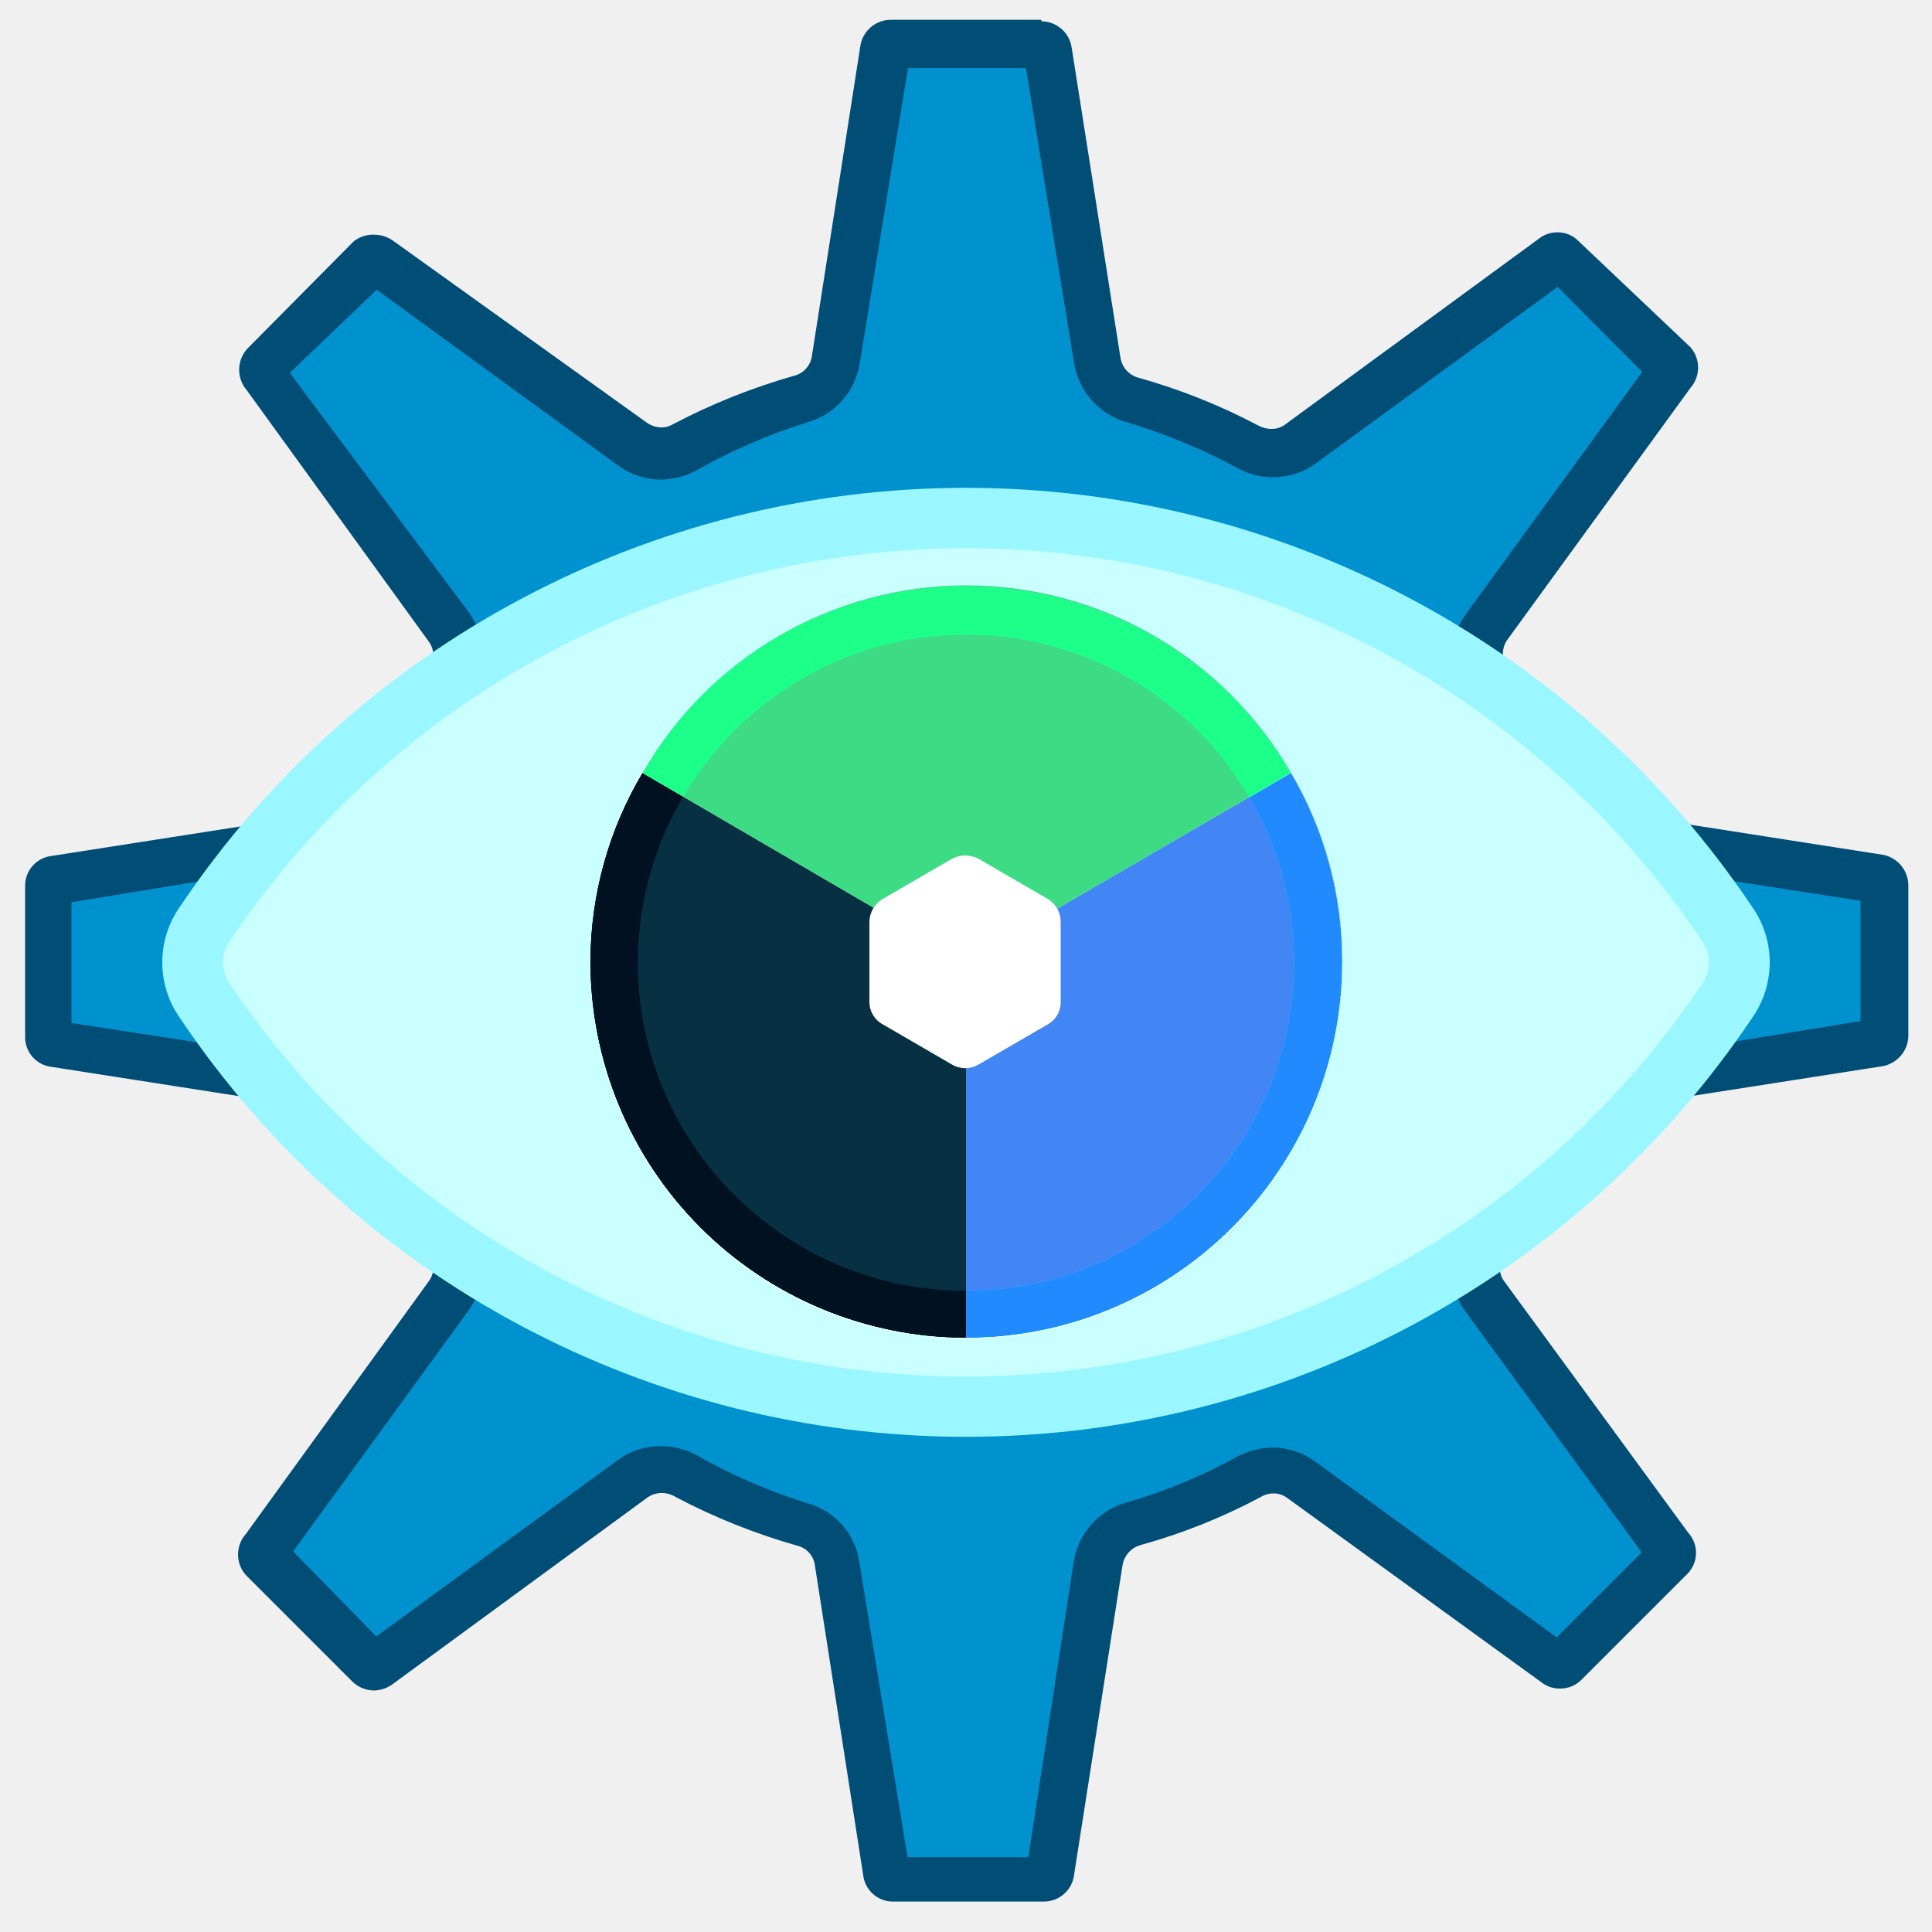
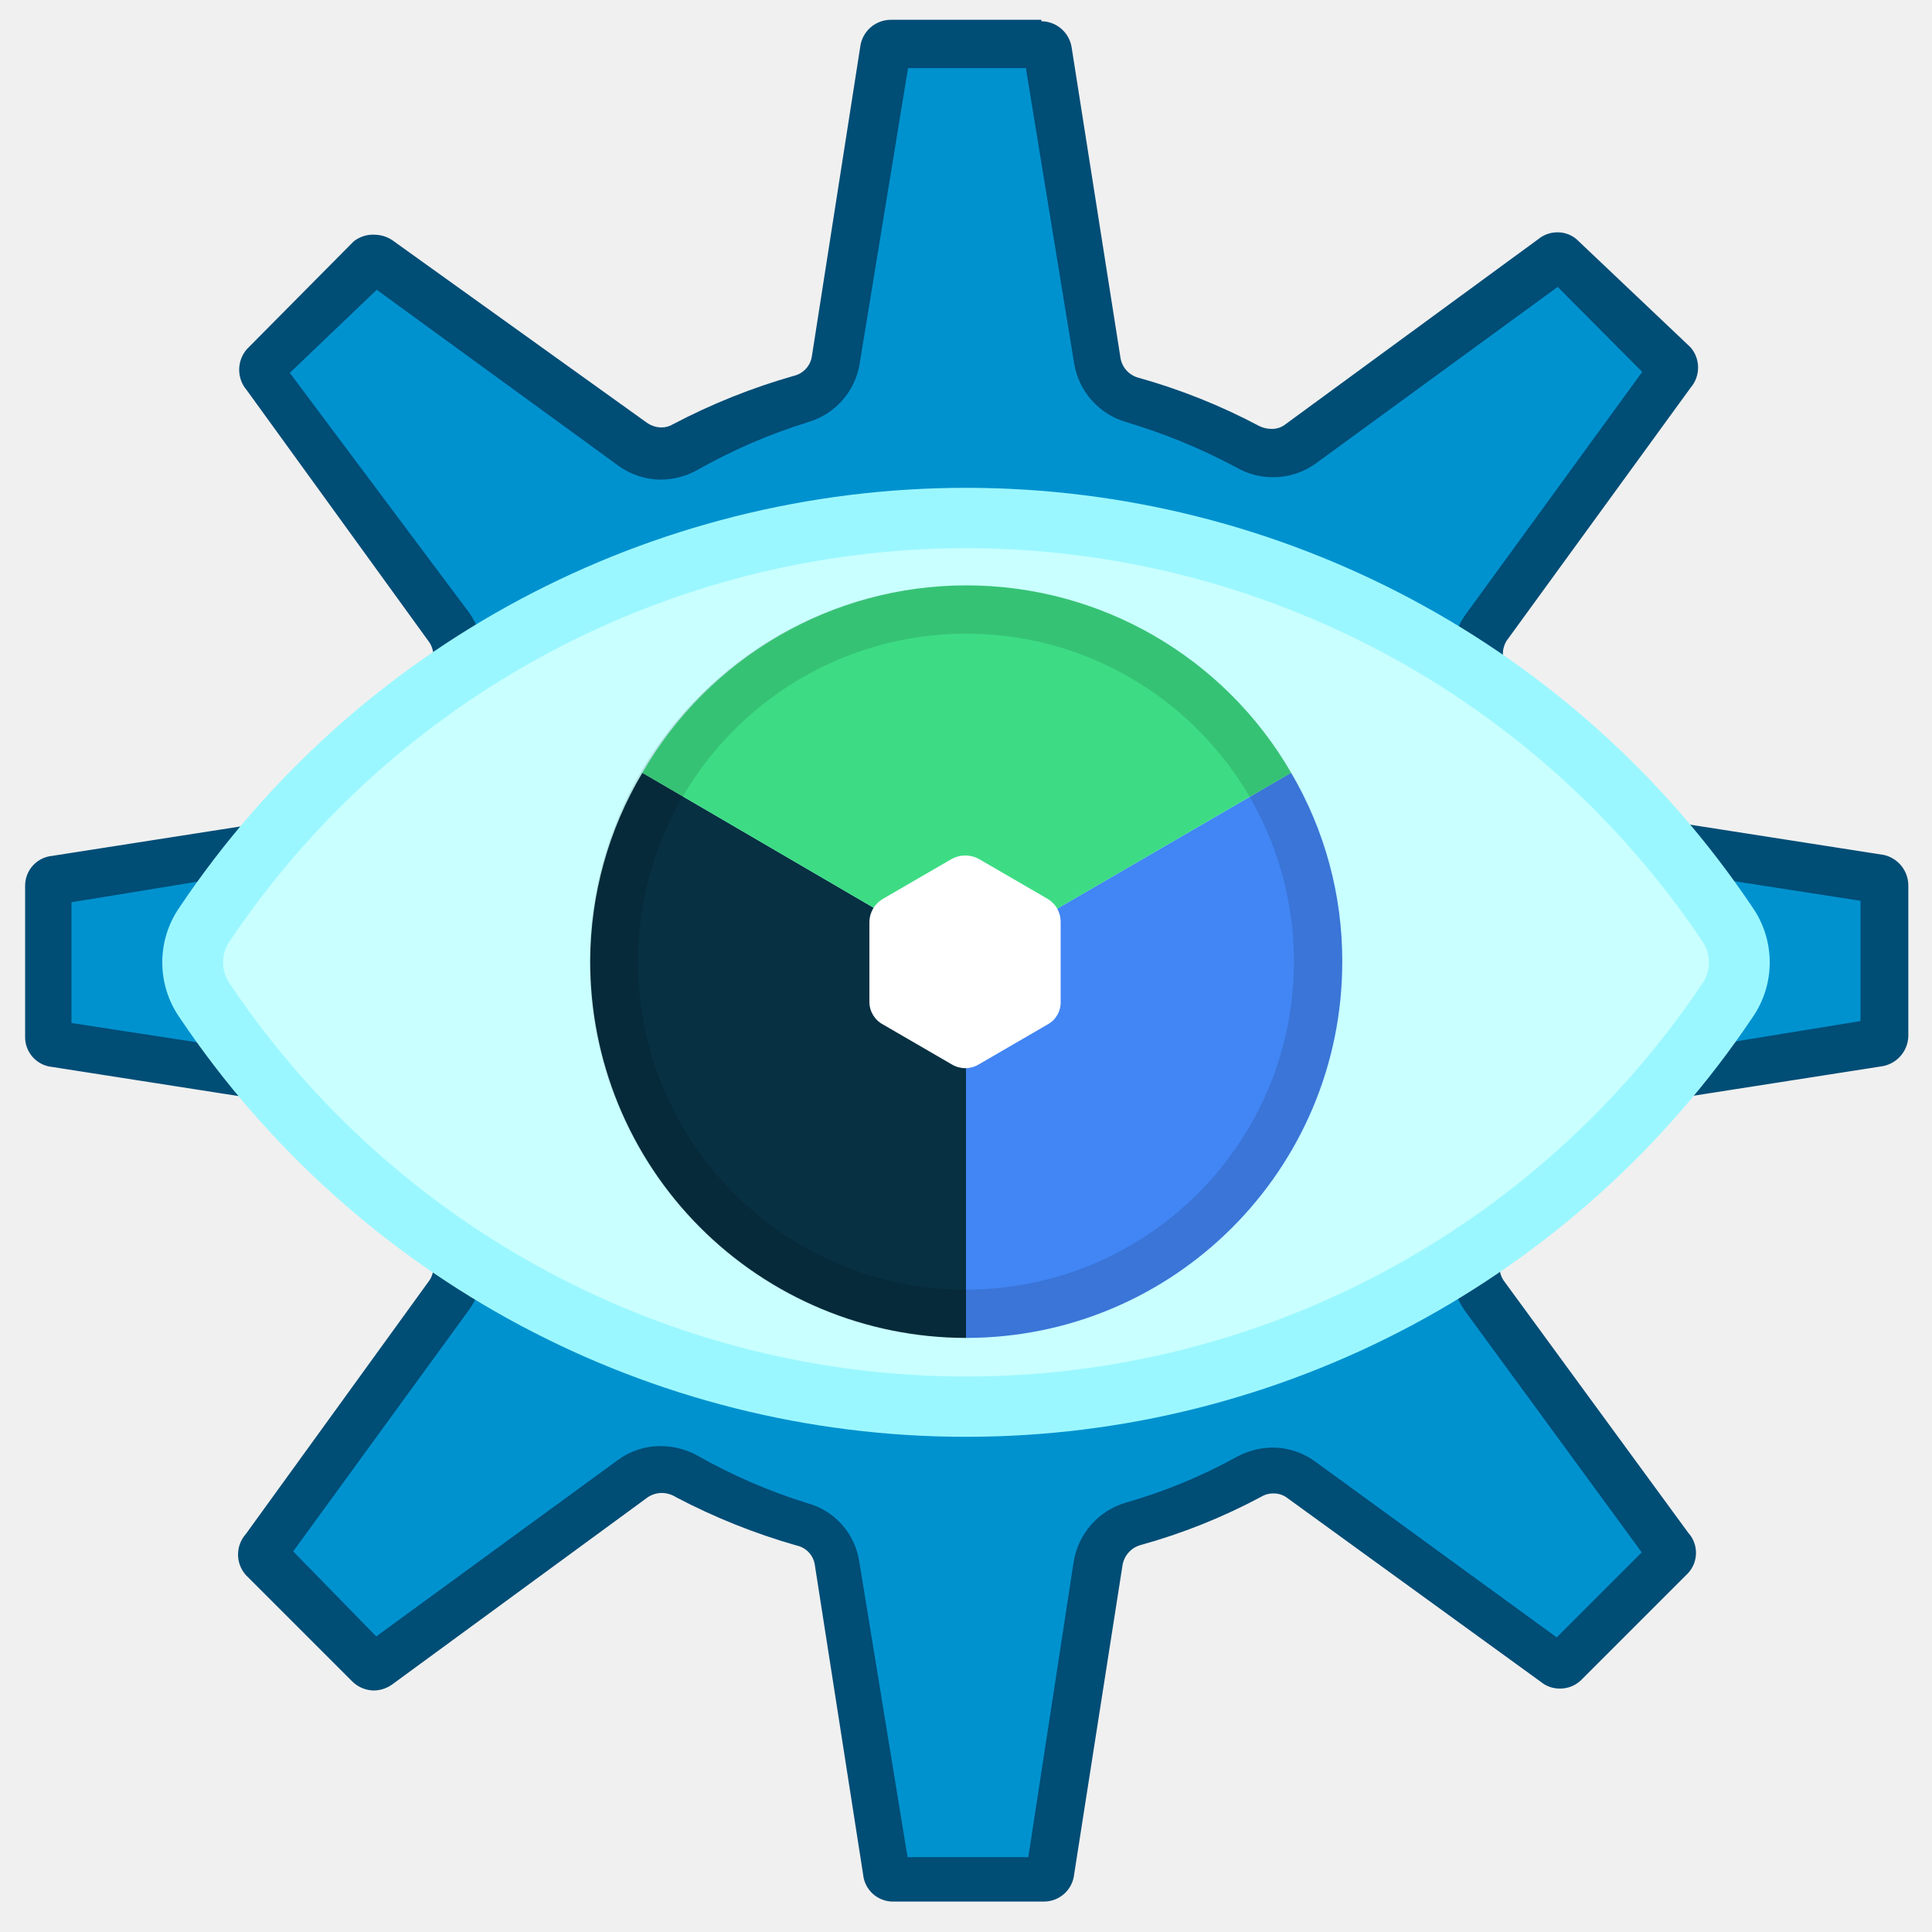
<svg xmlns="http://www.w3.org/2000/svg" width="40" height="40" viewBox="0 0 40 40">
-   <g style="isolation:isolate">
-     <path d="M18.47,38.91a.14.14,0,0,1-.13-.12l-1-6.43a1,1,0,0,0-.72-.8,12.13,12.13,0,0,1-2.41-1,1,1,0,0,0-.49-.12,1,1,0,0,0-.6.19L7.89,34.45l-.1,0a.19.19,0,0,1-.1,0l-2.2-2.21a.12.12,0,0,1,0-.17L9.3,26.82a1,1,0,0,0,.07-1.08,12.13,12.13,0,0,1-1-2.41,1,1,0,0,0-.82-.72l-6.39-1A.14.14,0,0,1,1,21.48V18.37a.12.12,0,0,1,.11-.13l6.43-1a1,1,0,0,0,.81-.72,12.09,12.09,0,0,1,1-2.41A1,1,0,0,0,9.29,13L5.47,7.78a.14.14,0,0,1,0-.19l2.2-2.21a.16.16,0,0,1,.1,0l.1,0,5.24,3.8a1,1,0,0,0,.59.2,1.05,1.05,0,0,0,.49-.13,12.13,12.13,0,0,1,2.41-1,1,1,0,0,0,.72-.81l1-6.4c0-.09.06-.14.13-.14h3.12a.13.13,0,0,1,.13.12l1,6.42a1,1,0,0,0,.72.81,11.8,11.8,0,0,1,2.4,1,1.11,1.11,0,0,0,.5.12,1,1,0,0,0,.59-.19l5.22-3.83.1,0,.1,0,2.2,2.2a.14.14,0,0,1,0,.18L30.73,13a1,1,0,0,0-.06,1.08,12.09,12.09,0,0,1,1,2.41,1,1,0,0,0,.82.72l6.4,1a.14.14,0,0,1,.14.13v3.12a.13.13,0,0,1-.12.13l-6.43,1a1,1,0,0,0-.81.72,12.09,12.09,0,0,1-1,2.41,1,1,0,0,0,.07,1.08L34.56,32a.14.14,0,0,1,0,.2l-2.2,2.2a.1.1,0,0,1-.09,0l-.1,0-5.24-3.81a1.07,1.07,0,0,0-.6-.19,1,1,0,0,0-.49.13,12.25,12.25,0,0,1-2.4,1,1,1,0,0,0-.72.82l-1,6.4a.14.14,0,0,1-.14.14ZM20,11A8.93,8.93,0,1,0,29,19.91,8.94,8.94,0,0,0,20,11Z" fill="#0092cf" />
-     <path d="M21.24,1.41l1,6.12a1.52,1.52,0,0,0,1.08,1.21,12.23,12.23,0,0,1,2.3.95,1.48,1.48,0,0,0,.74.19,1.5,1.5,0,0,0,.89-.29l5-3.65L34,7.7l-3.64,5a1.47,1.47,0,0,0-.1,1.61,11.94,11.94,0,0,1,.95,2.31A1.52,1.52,0,0,0,32.4,17.7l6.12.95v2.49l-6.13,1a1.5,1.5,0,0,0-1.21,1.07,11.35,11.35,0,0,1-.95,2.31,1.53,1.53,0,0,0,.1,1.62l3.66,5-1.76,1.76-5-3.64a1.5,1.5,0,0,0-.88-.29,1.6,1.6,0,0,0-.74.19,11,11,0,0,1-2.3.95,1.53,1.53,0,0,0-1.08,1.22l-.94,6.12H18.79l-1-6.12a1.48,1.48,0,0,0-1.08-1.21,11.63,11.63,0,0,1-2.3-1,1.58,1.58,0,0,0-.73-.18,1.48,1.48,0,0,0-.89.29l-5,3.65L6.07,32.12l3.64-5a1.51,1.51,0,0,0,.1-1.61,12,12,0,0,1-1-2.31,1.52,1.52,0,0,0-1.22-1.08l-6.11-.94V18.68l6.12-1a1.5,1.5,0,0,0,1.21-1.07,11.12,11.12,0,0,1,1-2.31,1.53,1.53,0,0,0-.1-1.62L6,7.72,7.8,6l5,3.64a1.5,1.5,0,0,0,.89.29,1.56,1.56,0,0,0,.73-.19,11.72,11.72,0,0,1,2.31-1,1.51,1.51,0,0,0,1.07-1.22l1-6.11h2.48M20,29.34a9.43,9.43,0,1,0-9.44-9.43A9.44,9.44,0,0,0,20,29.34M8,5.74H8M21.56.41H18.44a.64.64,0,0,0-.63.56l-1,6.4a.49.49,0,0,1-.37.41,13.06,13.06,0,0,0-2.5,1,.47.47,0,0,1-.25.07.54.54,0,0,1-.3-.1L8.16,5a.67.67,0,0,0-.39-.14A.64.64,0,0,0,7.32,5L5.11,7.23a.65.65,0,0,0,0,.85L8.89,13.3a.5.5,0,0,1,0,.55,12.85,12.85,0,0,0-1,2.51.51.51,0,0,1-.41.36l-6.4,1a.62.62,0,0,0-.56.63v3.11a.62.62,0,0,0,.56.63l6.4,1a.5.5,0,0,1,.41.37,12.88,12.88,0,0,0,1,2.51.48.48,0,0,1,0,.54L5.09,31.76a.64.64,0,0,0,0,.85l2.2,2.2a.65.65,0,0,0,.45.19.67.67,0,0,0,.4-.14L13.41,31a.53.53,0,0,1,.3-.09A.57.57,0,0,1,14,31a13.06,13.06,0,0,0,2.5,1,.48.48,0,0,1,.37.4c.21,1.34,1,6.41,1,6.41a.62.62,0,0,0,.62.56h3.12a.63.63,0,0,0,.63-.57l1-6.39a.52.52,0,0,1,.37-.42,12.18,12.18,0,0,0,2.5-1,.48.48,0,0,1,.26-.07.46.46,0,0,1,.29.1l5.24,3.8a.61.61,0,0,0,.4.14.62.62,0,0,0,.44-.18l2.21-2.21a.62.62,0,0,0,0-.84l-3.82-5.22a.5.5,0,0,1,0-.55,12.26,12.26,0,0,0,1-2.51.53.53,0,0,1,.41-.37l6.4-1a.65.65,0,0,0,.57-.63V18.33A.65.65,0,0,0,39,17.7l-6.4-1a.53.53,0,0,1-.41-.37,12.88,12.88,0,0,0-1-2.51.54.54,0,0,1,0-.55l3.81-5.24a.64.64,0,0,0,0-.84L32.69,5a.6.6,0,0,0-.45-.19.62.62,0,0,0-.39.14L26.62,8.78a.45.45,0,0,1-.29.1.58.58,0,0,1-.26-.06,12.54,12.54,0,0,0-2.5-1,.51.51,0,0,1-.37-.4L22.19,1a.64.64,0,0,0-.63-.56ZM20,28.34a8.43,8.43,0,1,1,8.43-8.43A8.45,8.45,0,0,1,20,28.34Z" fill="#004d76" />
-     <path d="M20,29.12a19,19,0,0,1-15.76-8.4,1.4,1.4,0,0,1,0-1.59,19,19,0,0,1,31.52,0,1.4,1.4,0,0,1,0,1.59A19,19,0,0,1,20,29.12Z" fill="#c9ffff" />
-     <path d="M20,11.35a18.37,18.37,0,0,1,15.24,8.13.77.77,0,0,1,0,.89,18.35,18.35,0,0,1-30.48,0,.77.77,0,0,1,0-.89A18.37,18.37,0,0,1,20,11.35m0-1.25A19.61,19.61,0,0,0,3.72,18.78a2,2,0,0,0,0,2.29,19.61,19.61,0,0,0,32.56,0,2,2,0,0,0,0-2.29A19.61,19.61,0,0,0,20,10.1Z" fill="#9bf7ff" />
-     <path d="M13.3,16a7.66,7.66,0,0,0-1.08,3.88A7.79,7.79,0,0,0,20,27.7V19.91Z" fill="#073042" />
-     <path d="M20,19.91V27.7a7.79,7.79,0,0,0,7.79-7.79A7.66,7.66,0,0,0,26.73,16L20,19.91Z" fill="#4285f4" />
-     <path d="M20,12.12A7.74,7.74,0,0,0,13.3,16L20,19.91h0L26.73,16A7.76,7.76,0,0,0,20,12.12Z" fill="#3ddc84" />
-     <path d="M18,19.08v1.66a.53.53,0,0,0,.28.47l1.43.83a.54.54,0,0,0,.55,0l1.43-.83a.52.52,0,0,0,.27-.47V19.08a.55.55,0,0,0-.27-.47l-1.43-.83a.59.59,0,0,0-.55,0l-1.43.83A.56.56,0,0,0,18,19.08Z" fill="#fff" />
-     <g style="mix-blend-mode:soft-light">
-       <path d="M20,13.14a6.79,6.79,0,1,1-6.79,6.79A6.8,6.8,0,0,1,20,13.14m0-1a7.79,7.79,0,1,0,7.79,7.79A7.79,7.79,0,0,0,20,12.14Z" />
-     </g>
-     <g style="mix-blend-mode:overlay">
-       <path d="M20,13.14a6.79,6.79,0,1,1-6.79,6.79A6.8,6.8,0,0,1,20,13.14m0-1a7.79,7.79,0,1,0,7.79,7.79A7.79,7.79,0,0,0,20,12.14Z" fill="#fff" />
-     </g>
+   <path d="M18.47,38.91a.14.14,0,0,1-.13-.12l-1-6.43a1,1,0,0,0-.72-.8,12.13,12.13,0,0,1-2.41-1,1,1,0,0,0-.49-.12,1,1,0,0,0-.6.19L7.89,34.45l-.1,0a.19.19,0,0,1-.1,0l-2.2-2.21a.12.12,0,0,1,0-.17L9.3,26.82a1,1,0,0,0,.07-1.08,12.13,12.13,0,0,1-1-2.41,1,1,0,0,0-.82-.72l-6.39-1A.14.14,0,0,1,1,21.48V18.37a.12.12,0,0,1,.11-.13l6.43-1a1,1,0,0,0,.81-.72,12.09,12.09,0,0,1,1-2.41A1,1,0,0,0,9.29,13L5.47,7.78a.14.14,0,0,1,0-.19l2.2-2.21a.16.16,0,0,1,.1,0l.1,0,5.24,3.8a1,1,0,0,0,.59.2,1.05,1.05,0,0,0,.49-.13,12.13,12.13,0,0,1,2.41-1,1,1,0,0,0,.72-.81l1-6.4c0-.09.06-.14.13-.14h3.12a.13.13,0,0,1,.13.12l1,6.42a1,1,0,0,0,.72.81,11.8,11.8,0,0,1,2.4,1,1.11,1.11,0,0,0,.5.12,1,1,0,0,0,.59-.19l5.22-3.83.1,0,.1,0,2.2,2.2a.14.14,0,0,1,0,.18L30.73,13a1,1,0,0,0-.06,1.08,12.09,12.09,0,0,1,1,2.41,1,1,0,0,0,.82.72l6.4,1a.14.14,0,0,1,.14.13v3.12a.13.13,0,0,1-.12.13l-6.43,1a1,1,0,0,0-.81.72,12.09,12.09,0,0,1-1,2.41,1,1,0,0,0,.07,1.08L34.56,32a.14.14,0,0,1,0,.2l-2.2,2.2a.1.1,0,0,1-.09,0l-.1,0-5.24-3.81a1.07,1.07,0,0,0-.6-.19,1,1,0,0,0-.49.13,12.25,12.25,0,0,1-2.4,1,1,1,0,0,0-.72.82l-1,6.4a.14.14,0,0,1-.14.14ZM20,11A8.93,8.93,0,1,0,29,19.91,8.94,8.94,0,0,0,20,11Z" fill="#0092cf" />
+   <path d="M21.24,1.41l1,6.12a1.52,1.52,0,0,0,1.08,1.21,12.23,12.23,0,0,1,2.3.95,1.48,1.48,0,0,0,.74.19,1.5,1.5,0,0,0,.89-.29l5-3.65L34,7.7l-3.64,5a1.47,1.47,0,0,0-.1,1.61,11.94,11.94,0,0,1,.95,2.31A1.52,1.52,0,0,0,32.4,17.7l6.12.95v2.49l-6.13,1a1.5,1.5,0,0,0-1.21,1.07,11.35,11.35,0,0,1-.95,2.31,1.53,1.53,0,0,0,.1,1.62l3.66,5-1.76,1.76-5-3.64a1.5,1.5,0,0,0-.88-.29,1.6,1.6,0,0,0-.74.19,11,11,0,0,1-2.3.95,1.53,1.53,0,0,0-1.08,1.22l-.94,6.12H18.79l-1-6.12a1.48,1.48,0,0,0-1.08-1.21,11.63,11.63,0,0,1-2.3-1,1.58,1.58,0,0,0-.73-.18,1.48,1.48,0,0,0-.89.29l-5,3.65L6.07,32.12l3.64-5a1.51,1.51,0,0,0,.1-1.61,12,12,0,0,1-1-2.31,1.52,1.52,0,0,0-1.22-1.08l-6.11-.94V18.68l6.12-1a1.5,1.5,0,0,0,1.21-1.07,11.12,11.12,0,0,1,1-2.31,1.53,1.53,0,0,0-.1-1.62L6,7.72,7.8,6l5,3.64a1.5,1.5,0,0,0,.89.29,1.56,1.56,0,0,0,.73-.19,11.72,11.72,0,0,1,2.31-1,1.51,1.51,0,0,0,1.07-1.22l1-6.11h2.48M20,29.34a9.43,9.43,0,1,0-9.44-9.43A9.44,9.44,0,0,0,20,29.34M8,5.74H8M21.56.41H18.44a.64.64,0,0,0-.63.56l-1,6.4a.49.49,0,0,1-.37.41,13.06,13.06,0,0,0-2.5,1,.47.47,0,0,1-.25.07.54.54,0,0,1-.3-.1L8.16,5a.67.67,0,0,0-.39-.14A.64.64,0,0,0,7.32,5L5.11,7.23a.65.65,0,0,0,0,.85L8.89,13.3a.5.5,0,0,1,0,.55,12.85,12.85,0,0,0-1,2.51.51.51,0,0,1-.41.36l-6.4,1a.62.62,0,0,0-.56.63v3.11a.62.62,0,0,0,.56.63l6.4,1a.5.5,0,0,1,.41.37,12.88,12.88,0,0,0,1,2.51.48.48,0,0,1,0,.54L5.09,31.76a.64.64,0,0,0,0,.85l2.2,2.2a.65.65,0,0,0,.45.19.67.67,0,0,0,.4-.14L13.41,31a.53.53,0,0,1,.3-.09A.57.57,0,0,1,14,31a13.06,13.06,0,0,0,2.5,1,.48.48,0,0,1,.37.4c.21,1.34,1,6.41,1,6.41a.62.62,0,0,0,.62.56h3.12a.63.63,0,0,0,.63-.57l1-6.39a.52.52,0,0,1,.37-.42,12.18,12.18,0,0,0,2.5-1,.48.48,0,0,1,.26-.07.46.46,0,0,1,.29.1l5.24,3.8a.61.61,0,0,0,.4.14.62.62,0,0,0,.44-.18l2.21-2.21a.62.62,0,0,0,0-.84l-3.82-5.22a.5.5,0,0,1,0-.55,12.26,12.26,0,0,0,1-2.51.53.53,0,0,1,.41-.37l6.4-1a.65.65,0,0,0,.57-.63V18.33A.65.65,0,0,0,39,17.7l-6.4-1a.53.53,0,0,1-.41-.37,12.88,12.88,0,0,0-1-2.51.54.54,0,0,1,0-.55l3.81-5.24a.64.64,0,0,0,0-.84L32.69,5a.6.6,0,0,0-.45-.19.62.62,0,0,0-.39.14L26.62,8.78a.45.45,0,0,1-.29.1.58.58,0,0,1-.26-.06,12.54,12.54,0,0,0-2.5-1,.51.51,0,0,1-.37-.4L22.19,1a.64.64,0,0,0-.63-.56ZM20,28.34a8.43,8.43,0,1,1,8.43-8.43A8.45,8.45,0,0,1,20,28.34Z" fill="#004d76" />
+   <path d="M20,29.12a19,19,0,0,1-15.76-8.4,1.4,1.4,0,0,1,0-1.59,19,19,0,0,1,31.52,0,1.4,1.4,0,0,1,0,1.59A19,19,0,0,1,20,29.12Z" fill="#c9ffff" />
+   <path d="M20,11.35a18.37,18.37,0,0,1,15.24,8.13.77.77,0,0,1,0,.89,18.35,18.35,0,0,1-30.48,0,.77.77,0,0,1,0-.89A18.37,18.37,0,0,1,20,11.35m0-1.25A19.61,19.61,0,0,0,3.72,18.78a2,2,0,0,0,0,2.29,19.61,19.61,0,0,0,32.56,0,2,2,0,0,0,0-2.29A19.61,19.61,0,0,0,20,10.1Z" fill="#9bf7ff" />
+   <path d="M13.3,16a7.66,7.66,0,0,0-1.08,3.88A7.79,7.79,0,0,0,20,27.7V19.91Z" fill="#073042" />
+   <path d="M20,19.91V27.7a7.79,7.79,0,0,0,7.79-7.79A7.66,7.66,0,0,0,26.73,16L20,19.91Z" fill="#4285f4" />
+   <path d="M20,12.12A7.74,7.74,0,0,0,13.3,16L20,19.91h0L26.73,16A7.76,7.76,0,0,0,20,12.12Z" fill="#3ddc84" />
+   <path d="M18,19.08v1.66a.53.53,0,0,0,.28.47l1.43.83a.54.54,0,0,0,.55,0l1.43-.83a.52.52,0,0,0,.27-.47V19.08a.55.55,0,0,0-.27-.47l-1.43-.83a.59.59,0,0,0-.55,0l-1.43.83A.56.56,0,0,0,18,19.08Z" fill="#fff" />
+   <g opacity="0.12">
+     <path d="M20,13.12a6.79,6.79,0,1,1-6.79,6.79A6.8,6.8,0,0,1,20,13.12m0-1a7.79,7.79,0,1,0,7.79,7.79A7.79,7.79,0,0,0,20,12.12Z" />
  </g>
</svg>
